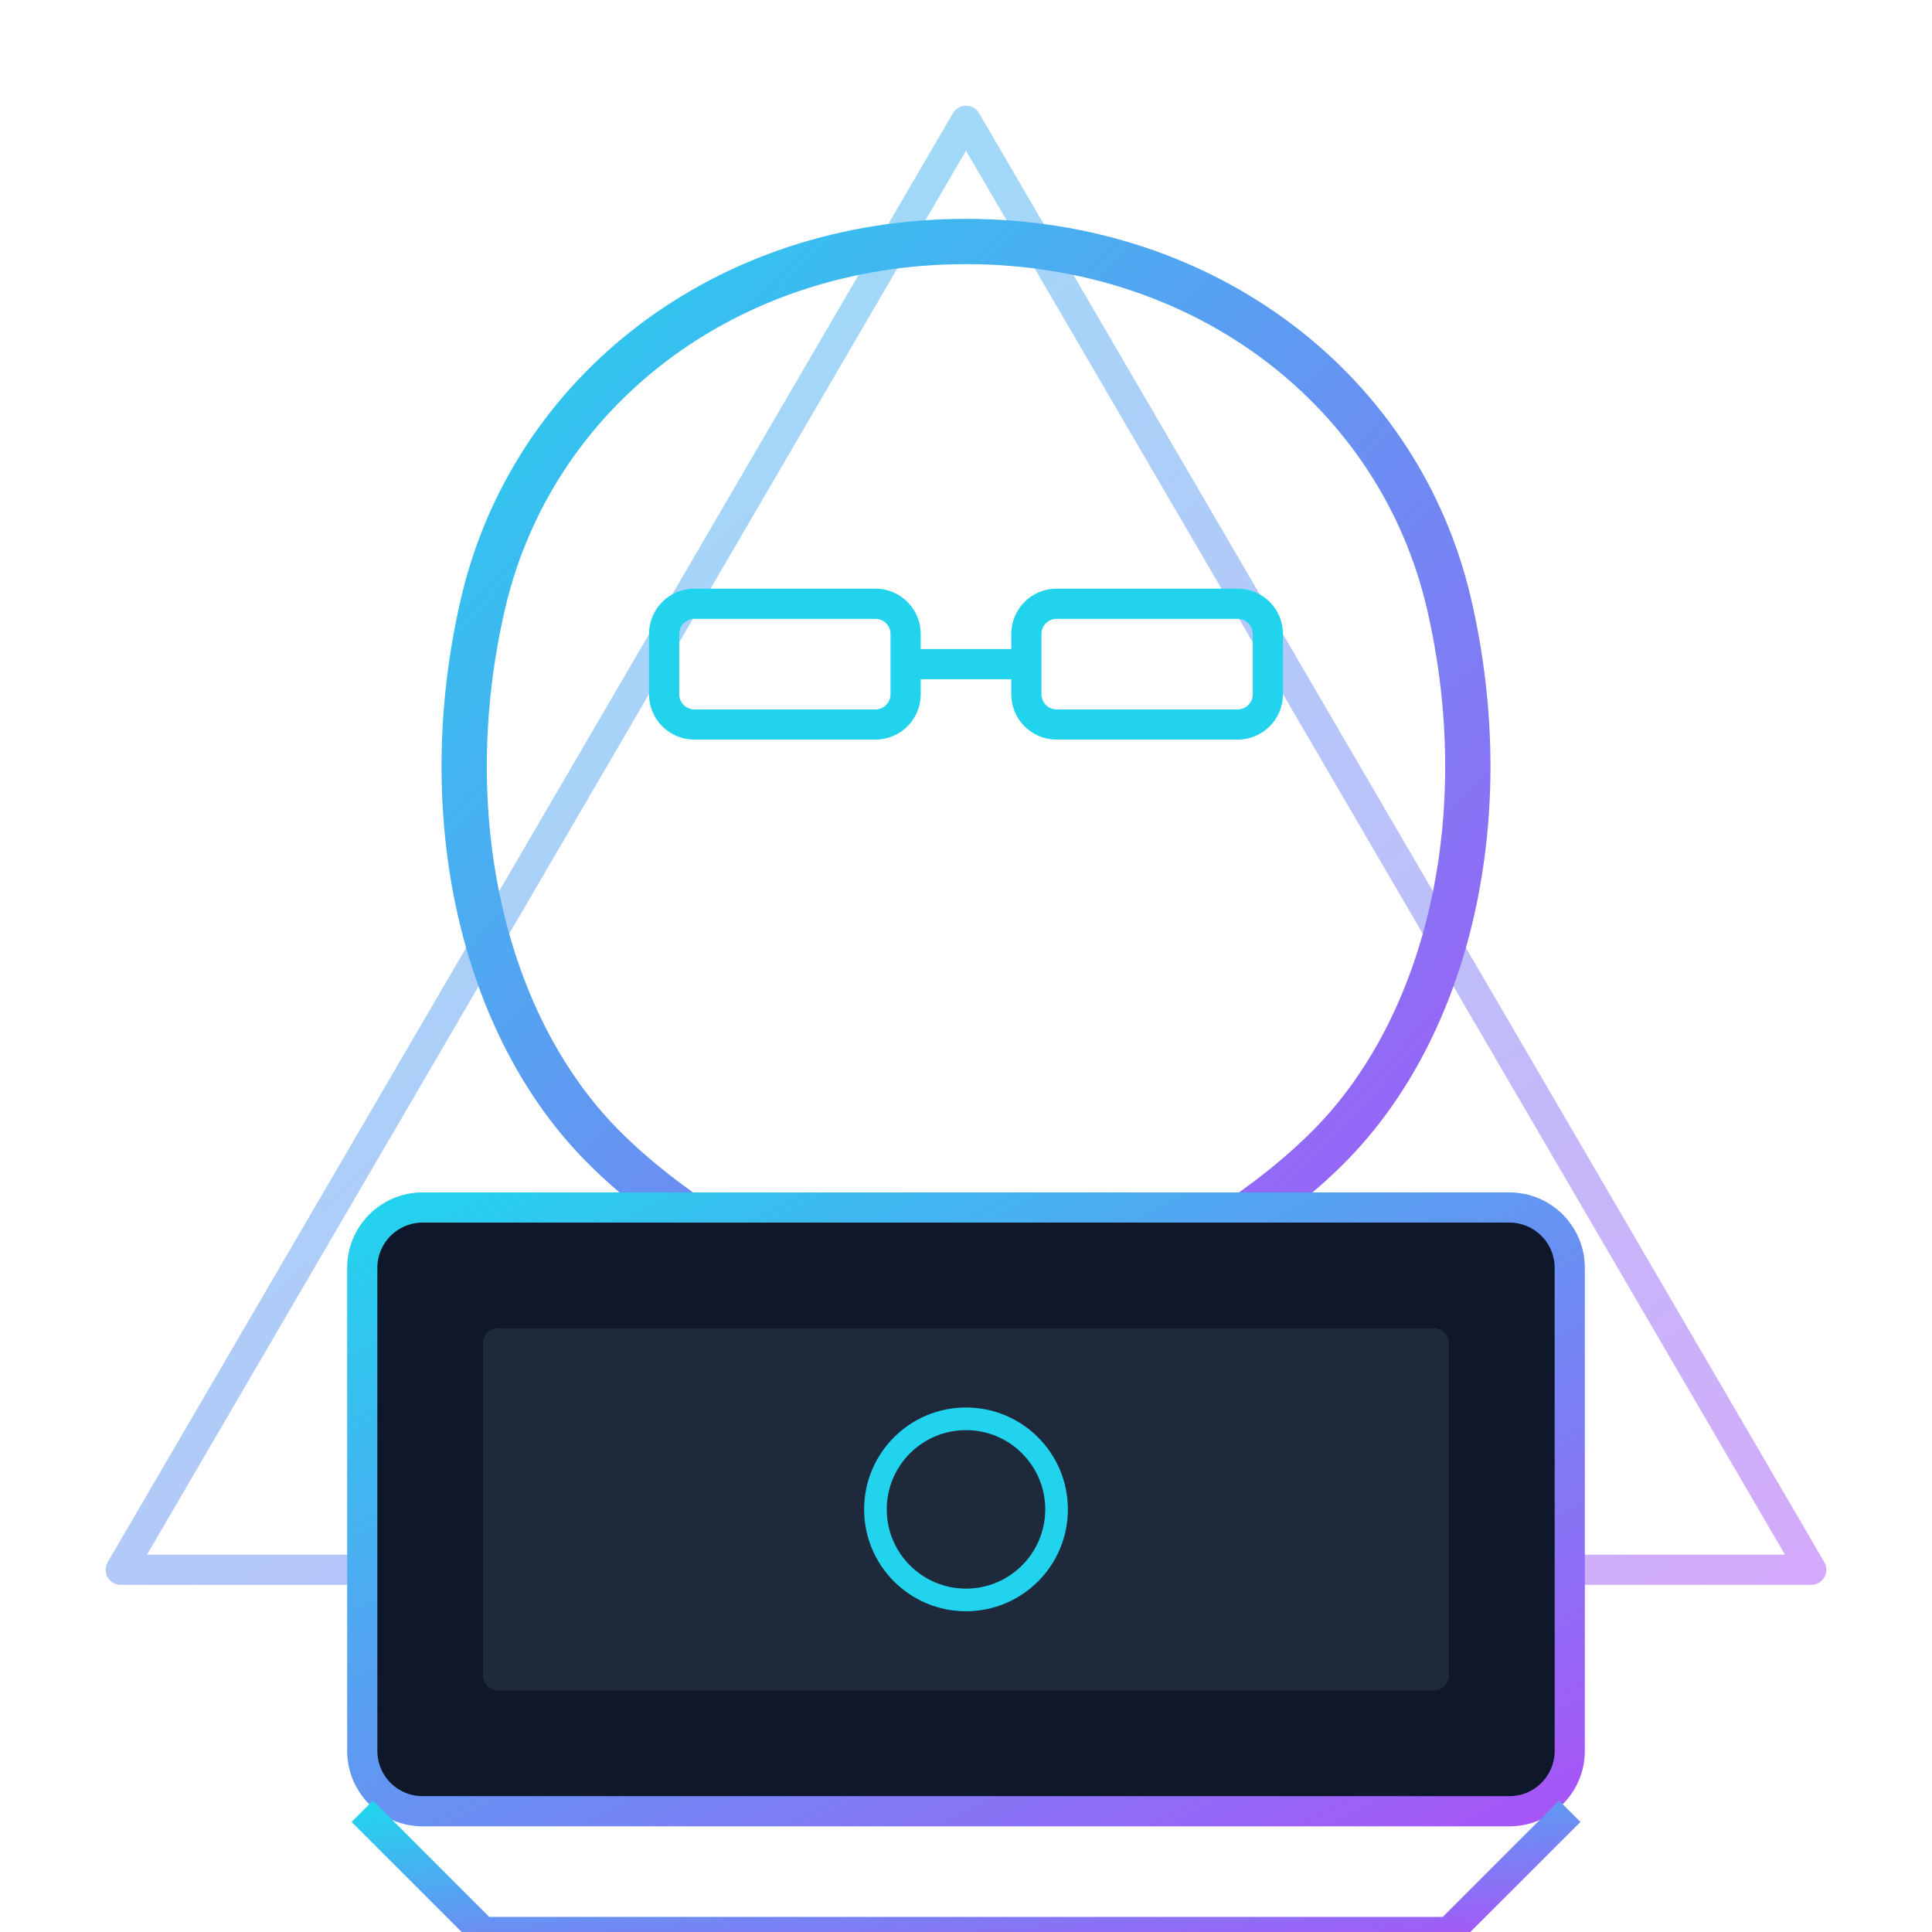
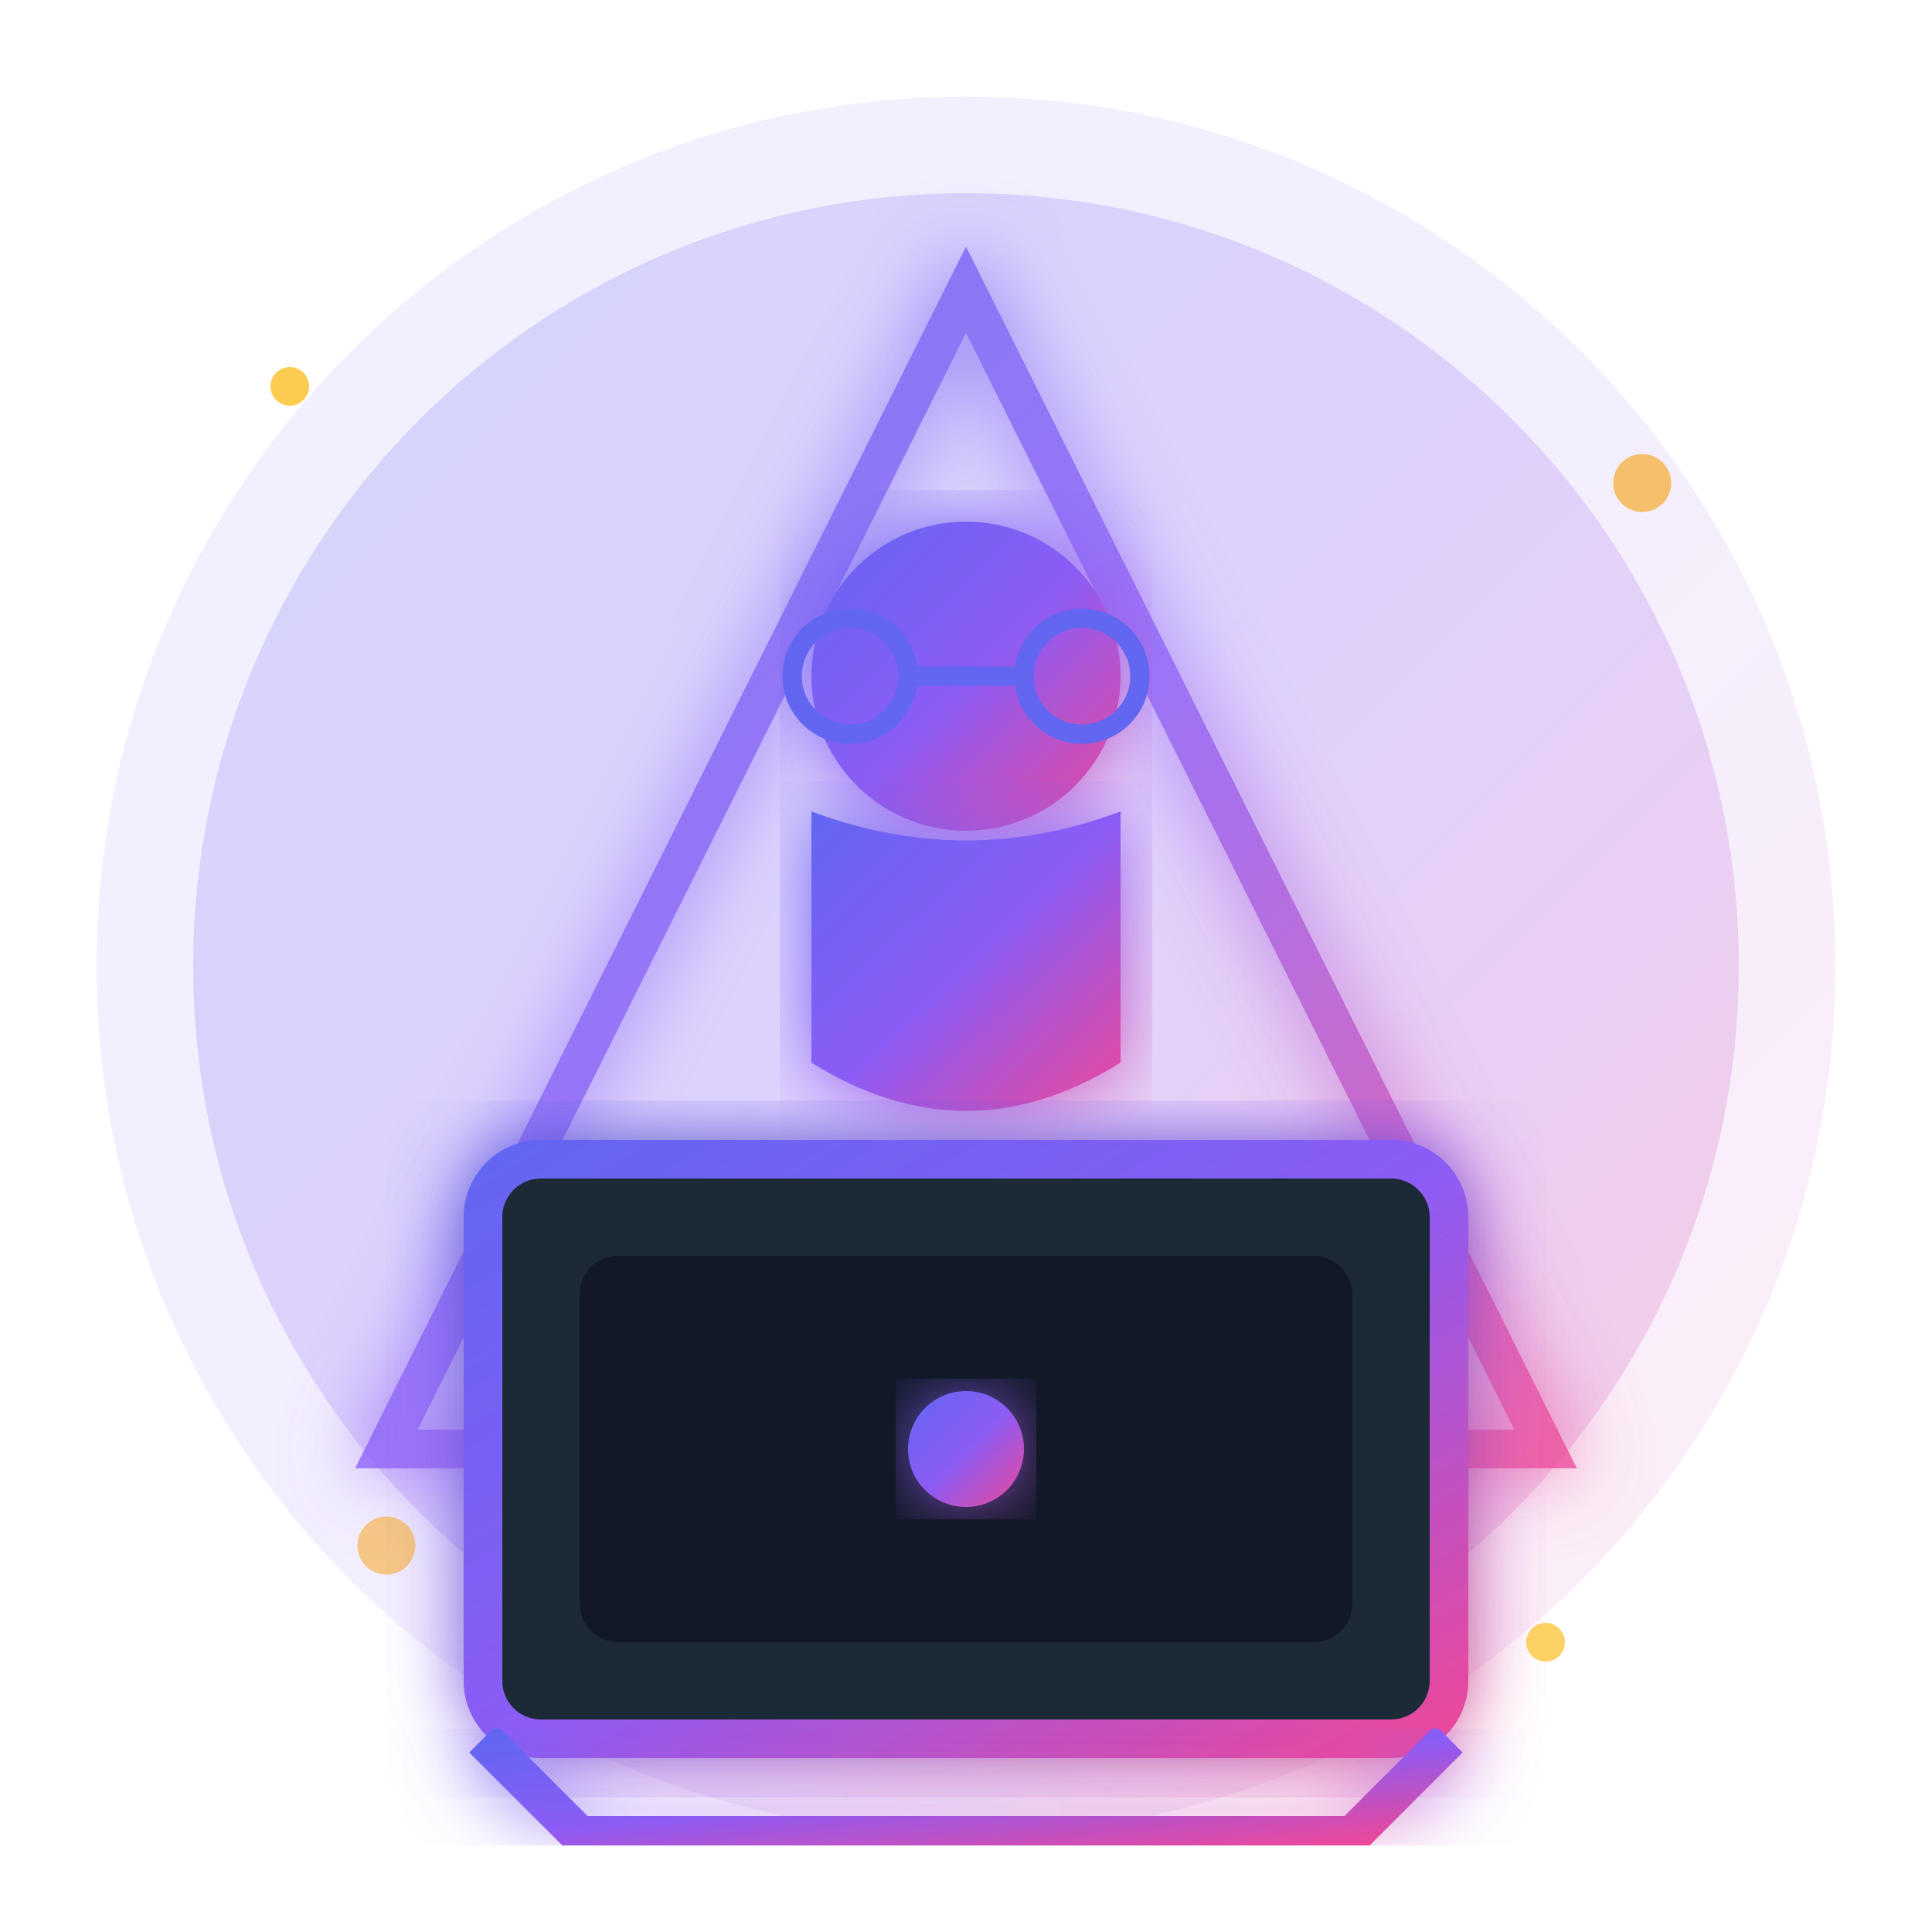
- <svg xmlns="http://www.w3.org/2000/svg" viewBox="0 0 512 512">
+ <svg xmlns="http://www.w3.org/2000/svg" viewBox="0 0 100 100">
  <defs>
-     <linearGradient id="neon-grad" x1="0%" y1="0%" x2="100%" y2="100%">
-       <stop offset="0%" style="stop-color:#22d3ee;stop-opacity:1" />
-       <stop offset="100%" style="stop-color:#a855f7;stop-opacity:1" />
+     <linearGradient id="grad1" x1="0%" y1="0%" x2="100%" y2="100%">
+       <stop offset="0%" style="stop-color:#6366f1;stop-opacity:1" />
+       <stop offset="50%" style="stop-color:#8b5cf6;stop-opacity:1" />
+       <stop offset="100%" style="stop-color:#ec4899;stop-opacity:1" />
    </linearGradient>
+     <filter id="glow">
+       <feGaussianBlur stdDeviation="2" result="coloredBlur" />
+       <feMerge>
+         <feMergeNode in="coloredBlur" />
+         <feMergeNode in="SourceGraphic" />
+       </feMerge>
+     </filter>
  </defs>
-   <path d="M256 32L32 416h448L256 32z" fill="none" stroke="url(#neon-grad)" stroke-width="8" stroke-linejoin="round" opacity="0.5" />
-   <path d="M256 64c-64 0-115 40-128 96-13 56 0 112 32 144s80 48 96 48 64-16 96-48 45-88 32-144c-13-56-64-96-128-96z" fill="none" stroke="url(#neon-grad)" stroke-width="12" stroke-linecap="round" stroke-linejoin="round" />
-   <path d="M160 416c0-32 32-64 64-64h64c32 0 64 32 64 64" fill="none" stroke="url(#neon-grad)" stroke-width="12" stroke-linecap="round" />
-   <g transform="translate(176, 160)" fill="none" stroke="#22d3ee" stroke-width="8">
-     <rect x="0" y="0" width="64" height="32" rx="8" />
-     <rect x="96" y="0" width="64" height="32" rx="8" />
-     <line x1="64" y1="16" x2="96" y2="16" />
-   </g>
-   <g transform="translate(96, 320)">
-     <rect x="0" y="0" width="320" height="160" rx="16" fill="#0f172a" stroke="url(#neon-grad)" stroke-width="8" />
-     <rect x="32" y="32" width="256" height="96" rx="4" fill="#1e293b" />
-     <circle cx="160" cy="80" r="24" fill="none" stroke="#22d3ee" stroke-width="6" />
-     <path d="M0 160L32 192h256l32-32" fill="none" stroke="url(#neon-grad)" stroke-width="8" stroke-linejoin="round" />
-   </g>
+   <circle cx="50" cy="50" r="45" fill="url(#grad1)" opacity="0.1" />
+   <circle cx="50" cy="50" r="40" fill="url(#grad1)" opacity="0.2" />
+   <path d="M50 15 L20 75 L80 75 Z" fill="none" stroke="url(#grad1)" stroke-width="2" filter="url(#glow)" opacity="0.8" />
+   <circle cx="50" cy="35" r="8" fill="url(#grad1)" filter="url(#glow)" />
+   <path d="M42 42 Q50 45 58 42 L58 55 Q50 60 42 55 Z" fill="url(#grad1)" filter="url(#glow)" />
+   <circle cx="44" cy="35" r="3" fill="none" stroke="#6366f1" stroke-width="1" />
+   <circle cx="56" cy="35" r="3" fill="none" stroke="#6366f1" stroke-width="1" />
+   <line x1="47" y1="35" x2="53" y2="35" stroke="#6366f1" stroke-width="1" />
+   <rect x="25" y="60" width="50" height="30" rx="3" fill="#1f2937" stroke="url(#grad1)" stroke-width="2" filter="url(#glow)" />
+   <rect x="30" y="65" width="40" height="20" rx="2" fill="#111827" />
+   <circle cx="50" cy="75" r="3" fill="url(#grad1)" filter="url(#glow)" />
+   <path d="M25 90 L30 95 L70 95 L75 90" fill="none" stroke="url(#grad1)" stroke-width="2" filter="url(#glow)" />
+   <circle cx="15" cy="20" r="1" fill="#fbbf24" opacity="0.8" />
+   <circle cx="85" cy="25" r="1.5" fill="#f59e0b" opacity="0.6" />
+   <circle cx="80" cy="85" r="1" fill="#fbbf24" opacity="0.7" />
+   <circle cx="20" cy="80" r="1.5" fill="#f59e0b" opacity="0.5" />
</svg>
